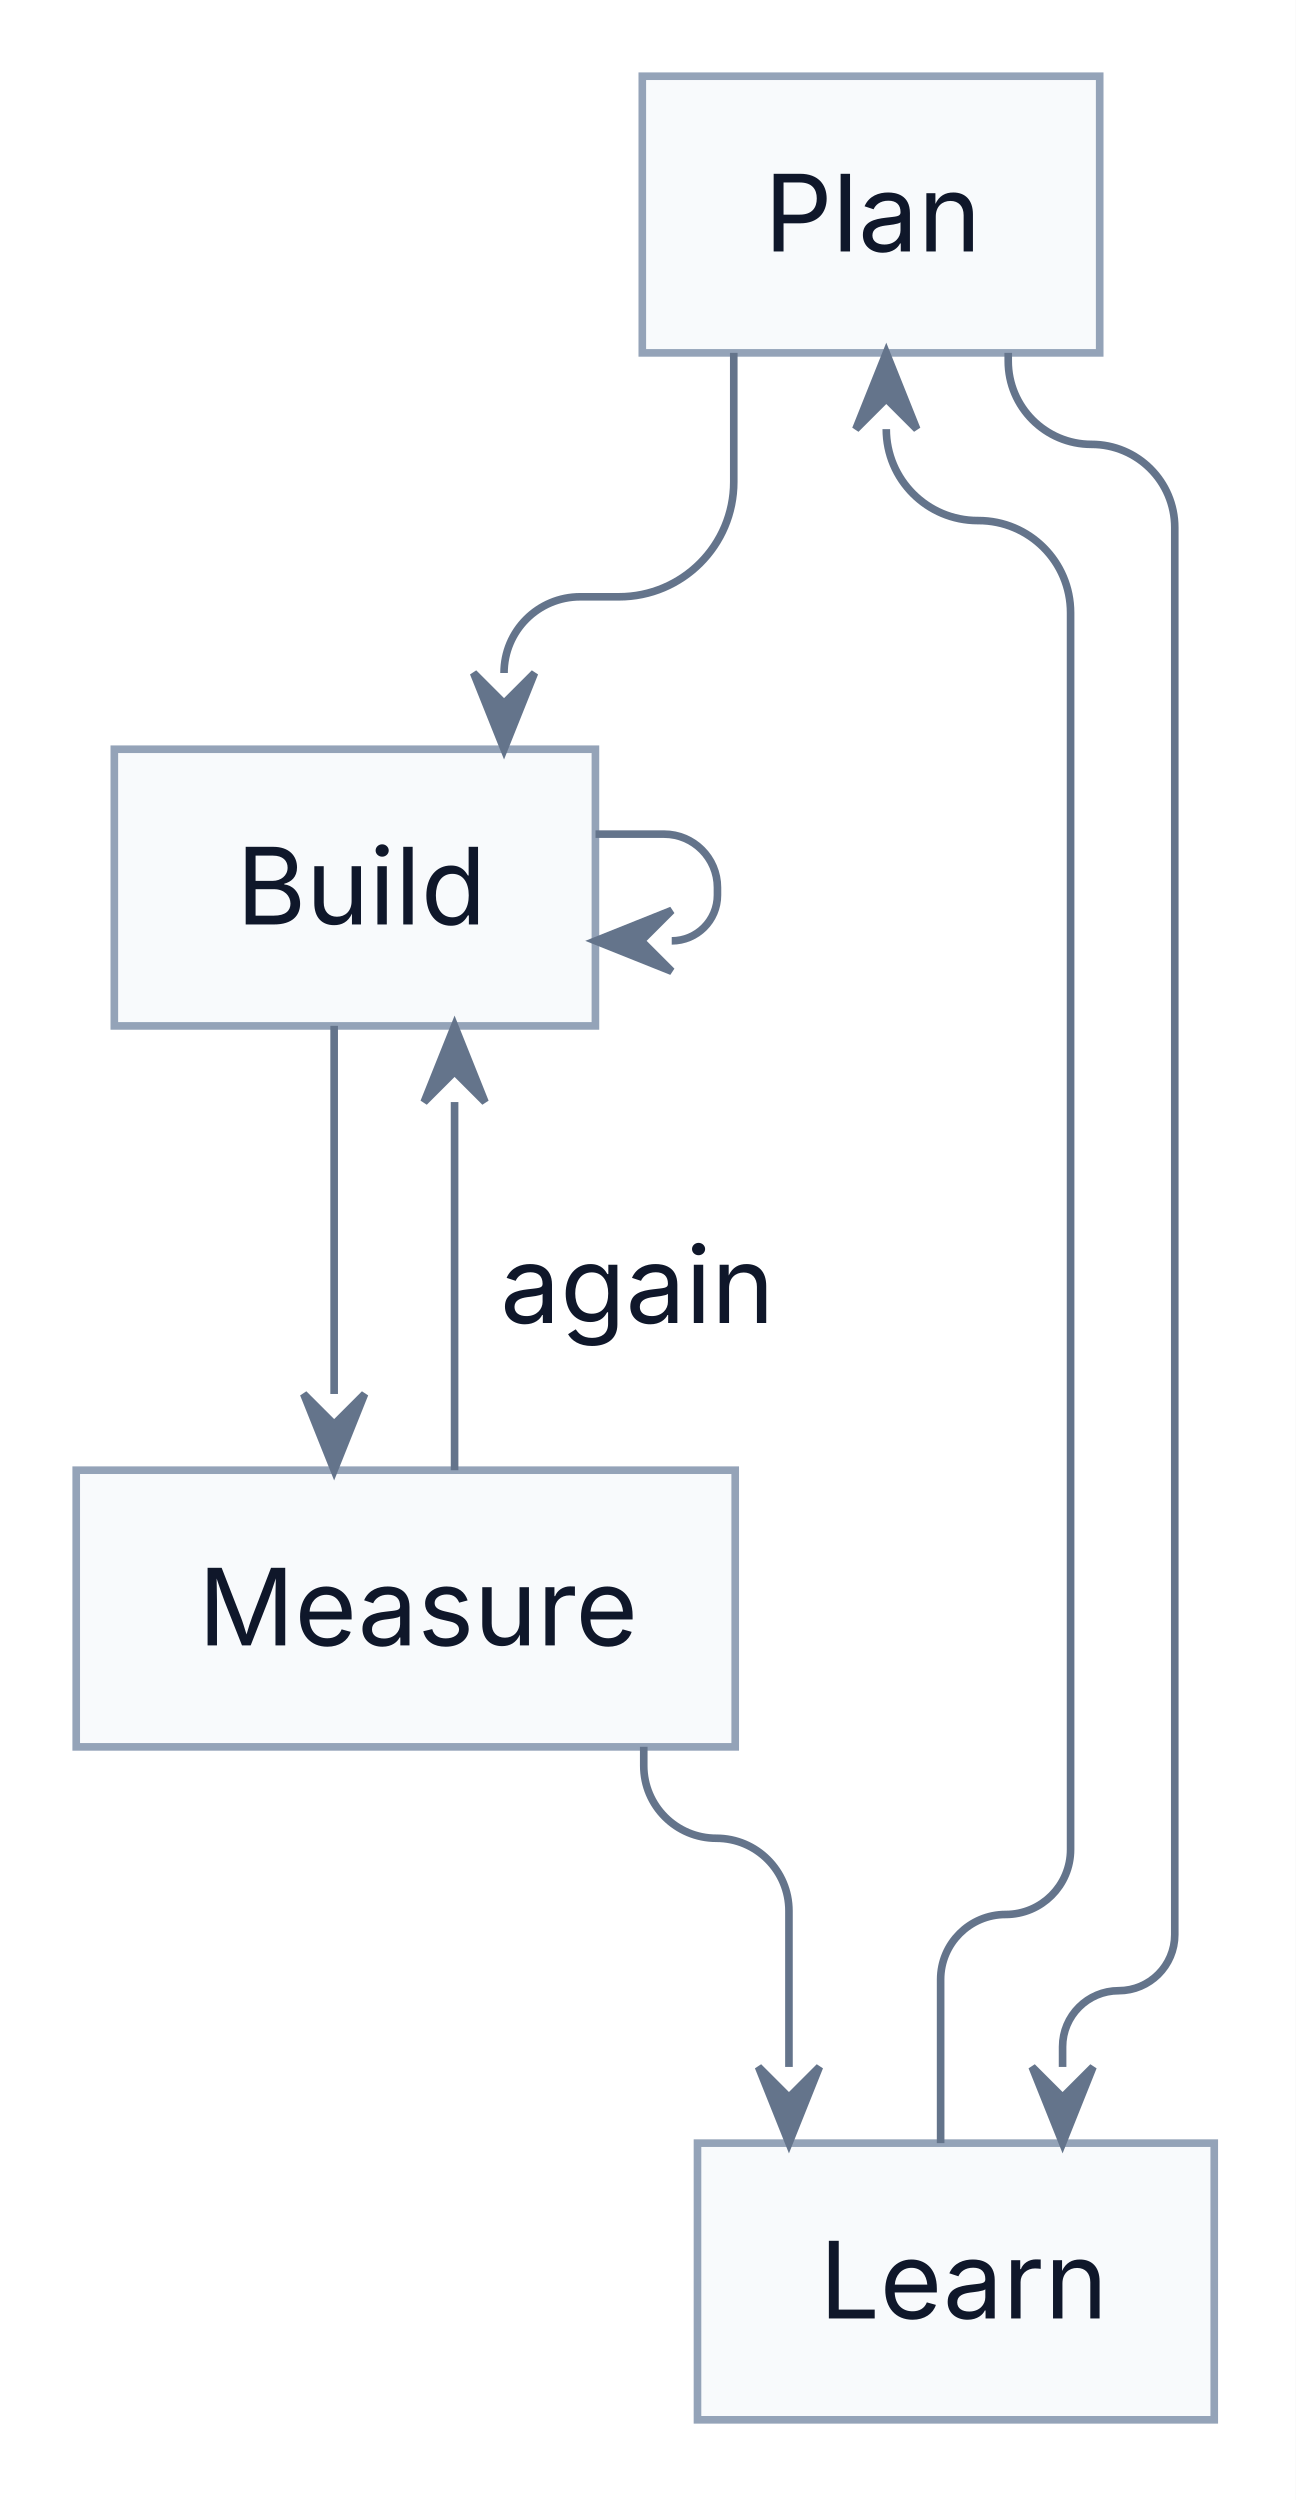
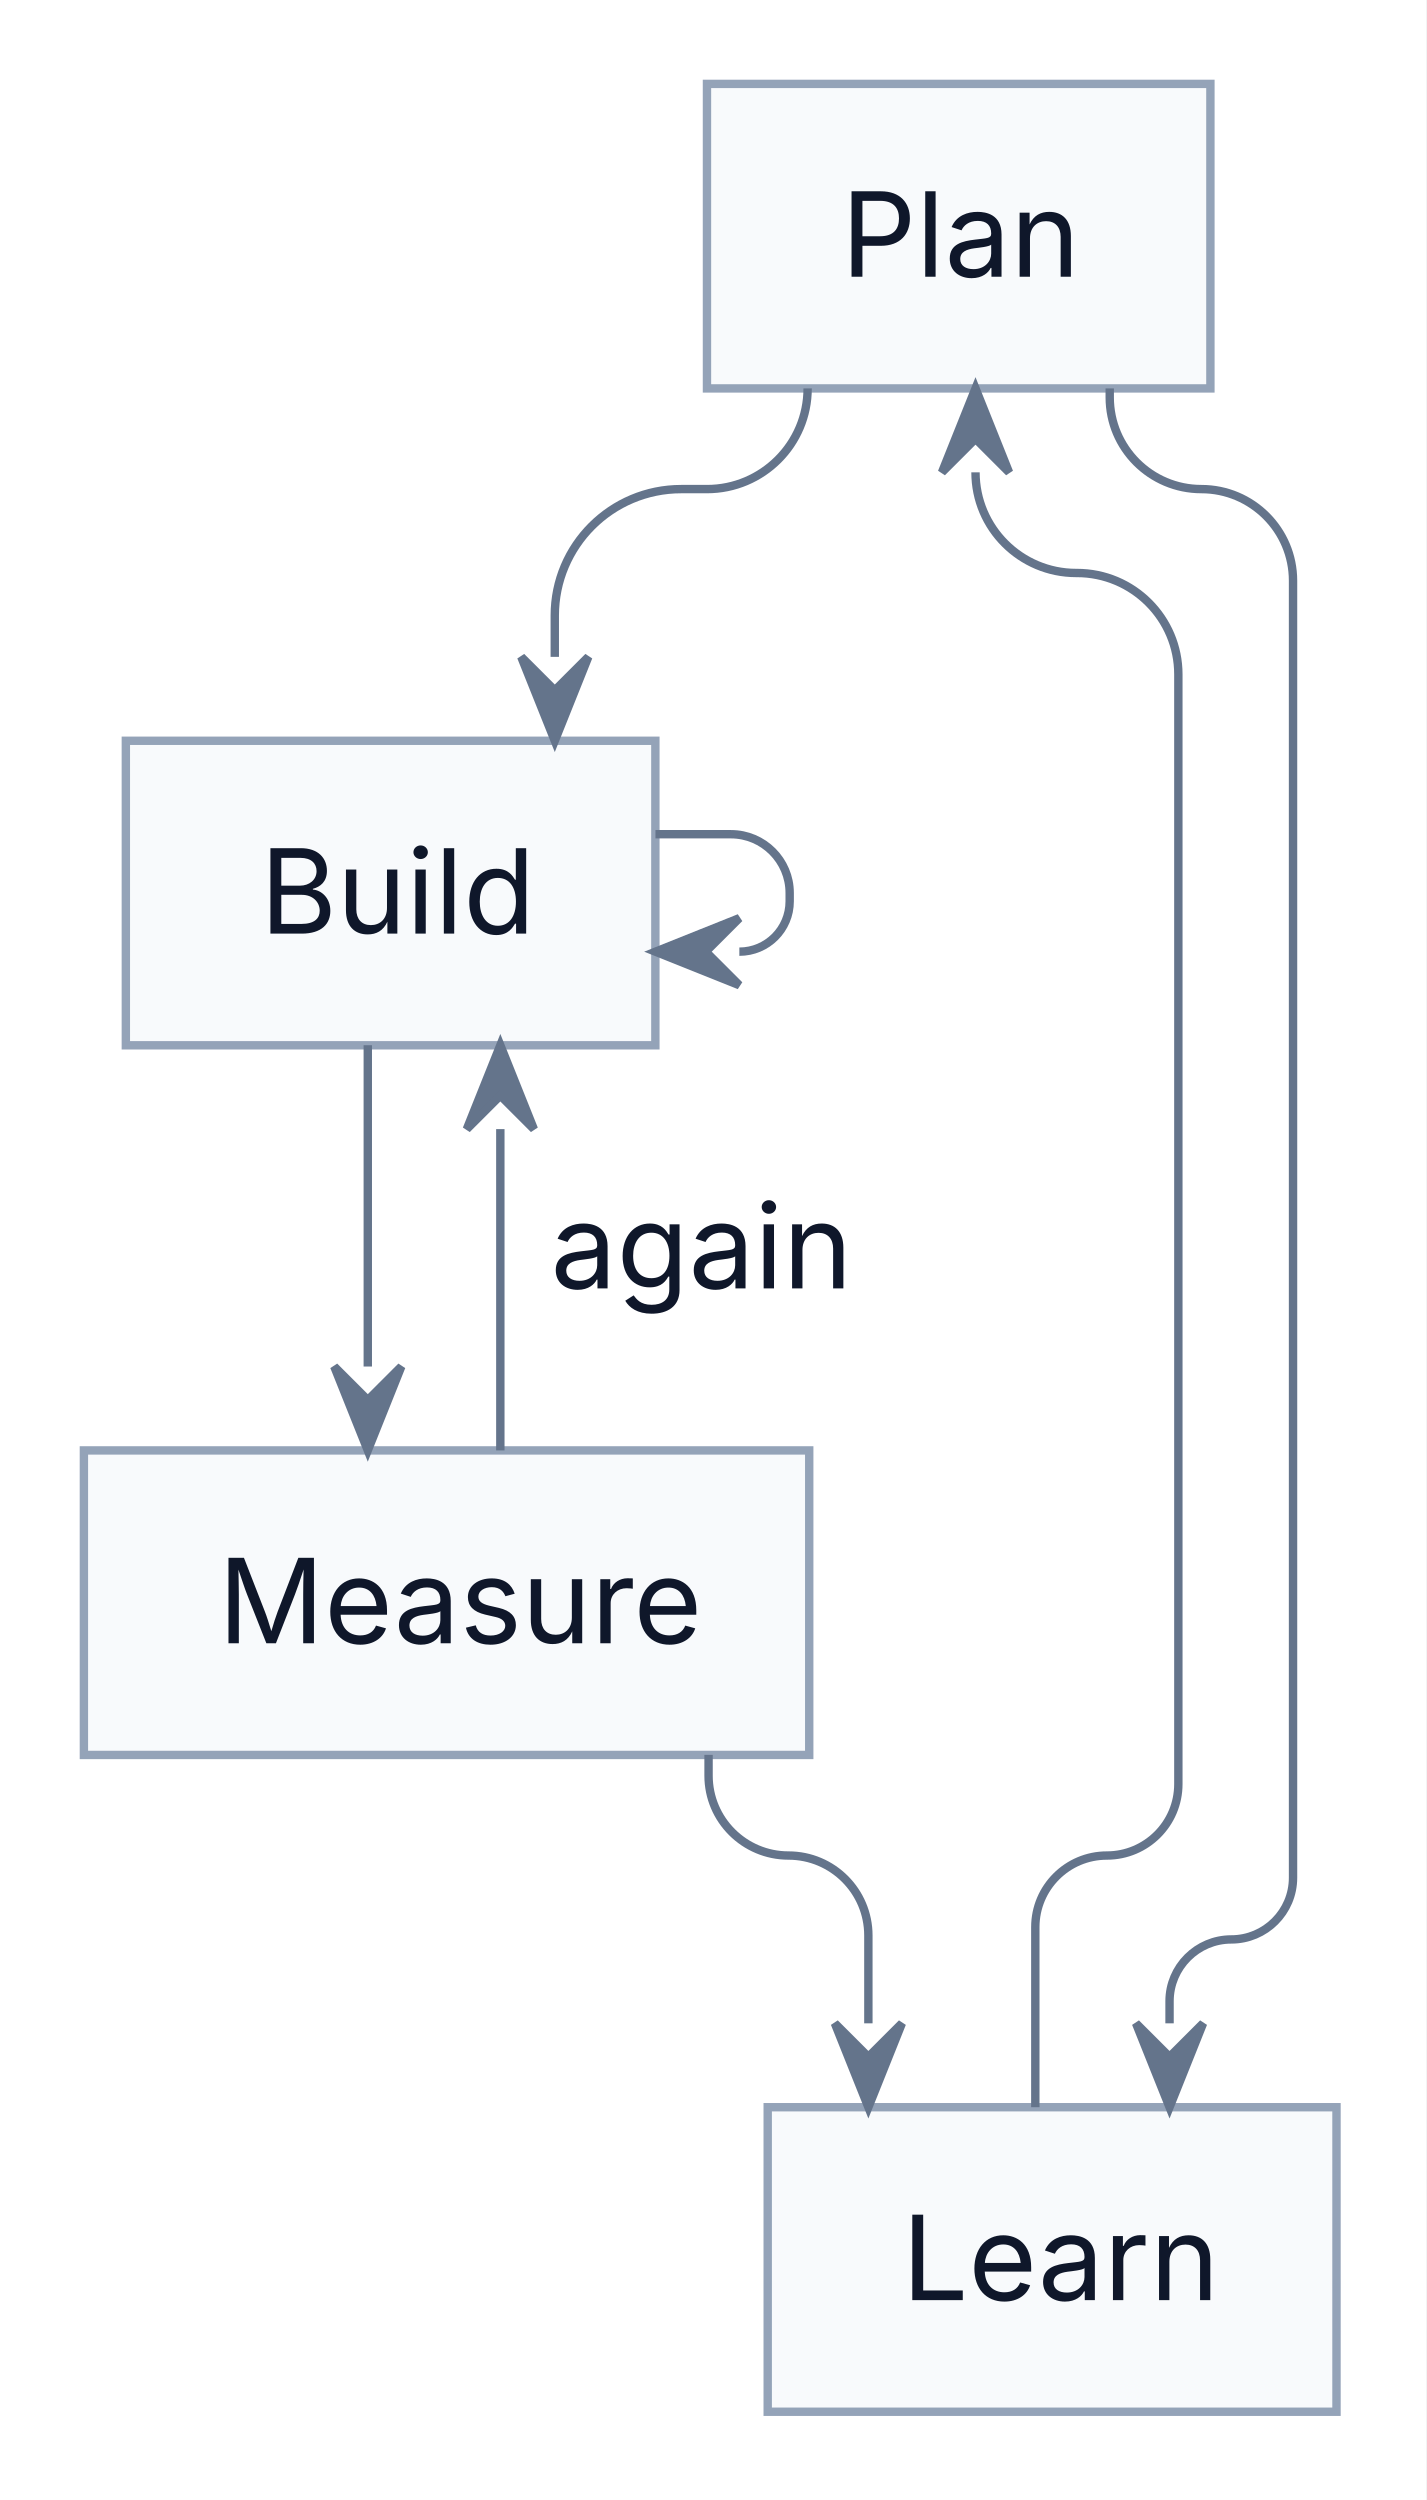
- <svg xmlns="http://www.w3.org/2000/svg" width="170" height="328" viewBox="0 0 170 328">
-   <rect x="0" y="0" width="170" height="328" fill="#FFFFFF" />
+ <svg xmlns="http://www.w3.org/2000/svg" width="170" height="298" viewBox="0 0 170 298">
+   <rect x="0" y="0" width="170" height="298" fill="#FFFFFF" />
  <g transform="translate(10,10)">
    <g>
      <rect x="74.27" y="0" width="60.01" height="36.3" fill="#F8FAFC" stroke="#94A3B8" stroke-width="1" />
-       <rect x="5" y="88.3" width="63.12" height="36.3" fill="#F8FAFC" stroke="#94A3B8" stroke-width="1" />
-       <rect x="0" y="182.89" width="86.46" height="36.3" fill="#F8FAFC" stroke="#94A3B8" stroke-width="1" />
-       <rect x="81.51" y="271.18" width="67.8" height="36.3" fill="#F8FAFC" stroke="#94A3B8" stroke-width="1" />
+       <rect x="5" y="78.3" width="63.12" height="36.3" fill="#F8FAFC" stroke="#94A3B8" stroke-width="1" />
+       <rect x="0" y="162.89" width="86.46" height="36.3" fill="#F8FAFC" stroke="#94A3B8" stroke-width="1" />
+       <rect x="81.51" y="241.18" width="67.8" height="36.3" fill="#F8FAFC" stroke="#94A3B8" stroke-width="1" />
    </g>
    <g id="lines">
-       <path d="M86.27,36.3 L86.27,53.23 C86.27,61.55 79.52,68.3 71.2,68.3 L66.13,68.3 C60.6,68.3 56.13,72.77 56.13,78.3 L56.13,78.3" fill="none" stroke="#64748B" stroke-width="1" />
-       <polyline points="33.84,124.59 33.84,172.89" fill="none" stroke="#64748B" stroke-width="1" />
-       <path d="M74.46,219.18 L74.46,221.66 C74.46,226.92 78.73,231.18 83.99,231.18 L83.99,231.18 C89.25,231.18 93.51,235.45 93.51,240.71 L93.51,261.18" fill="none" stroke="#64748B" stroke-width="1" />
-       <path d="M113.41,271.18 L113.41,249.71 C113.41,245 117.23,241.18 121.94,241.18 L121.94,241.18 C126.64,241.18 130.46,237.37 130.46,232.66 L130.46,70.39 C130.46,63.71 125.05,58.3 118.37,58.3 L118.28,58.3 C111.65,58.3 106.28,52.92 106.28,46.3 L106.28,46.3" fill="none" stroke="#64748B" stroke-width="1" />
-       <path d="M68.13,99.44 L77.13,99.44 C80.99,99.44 84.13,102.58 84.13,106.44 L84.13,107.44 C84.13,110.76 81.44,113.44 78.13,113.44 L78.13,113.44" fill="none" stroke="#64748B" stroke-width="1" />
-       <polyline points="49.64,182.89 49.64,134.59" fill="none" stroke="#64748B" stroke-width="1" />
-       <path d="M122.28,36.3 L122.28,37.37 C122.28,43.41 127.17,48.3 133.2,48.3 L133.2,48.3 C139.24,48.3 144.13,53.19 144.13,59.22 L144.13,243.83 C144.13,247.89 140.83,251.18 136.77,251.18 L136.77,251.18 C132.71,251.18 129.41,254.48 129.41,258.54 L129.41,261.18" fill="none" stroke="#64748B" stroke-width="1" />
-       <polygon points="52.13,78.3 56.13,88.3 60.13,78.3 56.13,82.3" fill="#64748B" stroke="#64748B" stroke-width="1" />
-       <polygon points="29.84,172.89 33.84,182.89 37.84,172.89 33.84,176.89" fill="#64748B" stroke="#64748B" stroke-width="1" />
-       <polygon points="89.51,261.18 93.51,271.18 97.51,261.18 93.51,265.18" fill="#64748B" stroke="#64748B" stroke-width="1" />
+       <path d="M86.27,36.3 L86.27,36.3 C86.27,42.92 80.89,48.3 74.27,48.3 L71.2,48.3 C62.87,48.3 56.13,55.04 56.13,63.37 L56.13,68.3" fill="none" stroke="#64748B" stroke-width="1" />
+       <polyline points="33.84,114.59 33.84,152.89" fill="none" stroke="#64748B" stroke-width="1" />
+       <path d="M74.46,199.18 L74.46,201.66 C74.46,206.92 78.73,211.18 83.99,211.18 L83.99,211.18 C89.25,211.18 93.51,215.45 93.51,220.71 L93.51,231.18" fill="none" stroke="#64748B" stroke-width="1" />
+       <path d="M113.41,241.18 L113.41,219.71 C113.41,215 117.23,211.18 121.94,211.18 L121.94,211.18 C126.64,211.18 130.46,207.37 130.46,202.66 L130.46,70.39 C130.46,63.71 125.05,58.3 118.37,58.3 L118.28,58.3 C111.65,58.3 106.28,52.92 106.28,46.3 L106.28,46.3" fill="none" stroke="#64748B" stroke-width="1" />
+       <path d="M68.13,89.44 L77.13,89.44 C80.99,89.44 84.13,92.58 84.13,96.44 L84.13,97.44 C84.13,100.76 81.44,103.44 78.13,103.44 L78.13,103.44" fill="none" stroke="#64748B" stroke-width="1" />
+       <polyline points="49.64,162.89 49.64,124.59" fill="none" stroke="#64748B" stroke-width="1" />
+       <path d="M122.28,36.3 L122.28,37.37 C122.28,43.41 127.17,48.3 133.2,48.3 L133.2,48.3 C139.24,48.3 144.13,53.19 144.13,59.22 L144.13,213.83 C144.13,217.89 140.83,221.18 136.77,221.18 L136.77,221.18 C132.71,221.18 129.41,224.48 129.41,228.54 L129.41,231.18" fill="none" stroke="#64748B" stroke-width="1" />
+       <polygon points="52.13,68.3 56.13,78.3 60.13,68.3 56.13,72.3" fill="#64748B" stroke="#64748B" stroke-width="1" />
+       <polygon points="29.84,152.89 33.84,162.89 37.84,152.89 33.84,156.89" fill="#64748B" stroke="#64748B" stroke-width="1" />
+       <polygon points="89.51,231.18 93.51,241.18 97.51,231.18 93.51,235.18" fill="#64748B" stroke="#64748B" stroke-width="1" />
      <polygon points="110.28,46.3 106.28,36.3 102.28,46.3 106.28,42.3" fill="#64748B" stroke="#64748B" stroke-width="1" />
-       <polygon points="78.13,109.44 68.13,113.44 78.13,117.44 74.13,113.44" fill="#64748B" stroke="#64748B" stroke-width="1" />
-       <polygon points="53.64,134.59 49.64,124.59 45.64,134.59 49.64,130.59" fill="#64748B" stroke="#64748B" stroke-width="1" />
-       <polygon points="125.41,261.18 129.41,271.18 133.41,261.18 129.41,265.18" fill="#64748B" stroke="#64748B" stroke-width="1" />
+       <polygon points="78.13,99.44 68.13,103.44 78.13,107.44 74.13,103.44" fill="#64748B" stroke="#64748B" stroke-width="1" />
+       <polygon points="53.64,124.59 49.64,114.59 45.64,124.59 49.64,120.59" fill="#64748B" stroke="#64748B" stroke-width="1" />
+       <polygon points="125.41,231.18 129.41,241.18 133.41,231.18 129.41,235.18" fill="#64748B" stroke="#64748B" stroke-width="1" />
    </g>
    <g>
      <text font-family="Inter, ui-sans-serif, system-ui, -apple-system, &quot;Segoe UI&quot;, &quot;DejaVu Sans&quot;, &quot;Liberation Sans&quot;, sans-serif, &quot;Noto Color Emoji&quot;, &quot;Apple Color Emoji&quot;, &quot;Segoe UI Emoji&quot;" xml:space="preserve">
        <tspan x="90.27" y="22.99" font-size="14" fill="#0F172A" textLength="28.01" lengthAdjust="spacing">Plan</tspan>
      </text>
      <text font-family="Inter, ui-sans-serif, system-ui, -apple-system, &quot;Segoe UI&quot;, &quot;DejaVu Sans&quot;, &quot;Liberation Sans&quot;, sans-serif, &quot;Noto Color Emoji&quot;, &quot;Apple Color Emoji&quot;, &quot;Segoe UI Emoji&quot;" xml:space="preserve">
-         <tspan x="21" y="111.29" font-size="14" fill="#0F172A" textLength="31.12" lengthAdjust="spacing">Build</tspan>
+         <tspan x="21" y="101.29" font-size="14" fill="#0F172A" textLength="31.12" lengthAdjust="spacing">Build</tspan>
      </text>
      <text font-family="Inter, ui-sans-serif, system-ui, -apple-system, &quot;Segoe UI&quot;, &quot;DejaVu Sans&quot;, &quot;Liberation Sans&quot;, sans-serif, &quot;Noto Color Emoji&quot;, &quot;Apple Color Emoji&quot;, &quot;Segoe UI Emoji&quot;" xml:space="preserve">
-         <tspan x="16" y="205.88" font-size="14" fill="#0F172A" textLength="54.46" lengthAdjust="spacing">Measure</tspan>
+         <tspan x="16" y="185.88" font-size="14" fill="#0F172A" textLength="54.46" lengthAdjust="spacing">Measure</tspan>
      </text>
      <text font-family="Inter, ui-sans-serif, system-ui, -apple-system, &quot;Segoe UI&quot;, &quot;DejaVu Sans&quot;, &quot;Liberation Sans&quot;, sans-serif, &quot;Noto Color Emoji&quot;, &quot;Apple Color Emoji&quot;, &quot;Segoe UI Emoji&quot;" xml:space="preserve">
-         <tspan x="97.51" y="294.18" font-size="14" fill="#0F172A" textLength="35.8" lengthAdjust="spacing">Learn</tspan>
+         <tspan x="97.51" y="264.18" font-size="14" fill="#0F172A" textLength="35.8" lengthAdjust="spacing">Learn</tspan>
      </text>
-       <rect x="53.64" y="148.59" width="38.24" height="20.3" rx="2" ry="2" fill="#FFFFFF" />
+       <rect x="53.64" y="128.59" width="38.24" height="20.3" rx="2" ry="2" fill="#FFFFFF" />
      <text font-family="Inter, ui-sans-serif, system-ui, -apple-system, &quot;Segoe UI&quot;, &quot;DejaVu Sans&quot;, &quot;Liberation Sans&quot;, sans-serif, &quot;Noto Color Emoji&quot;, &quot;Apple Color Emoji&quot;, &quot;Segoe UI Emoji&quot;" xml:space="preserve">
-         <tspan x="55.64" y="163.58" font-size="14" fill="#0F172A" textLength="34.24" lengthAdjust="spacing">again</tspan>
+         <tspan x="55.64" y="143.58" font-size="14" fill="#0F172A" textLength="34.24" lengthAdjust="spacing">again</tspan>
      </text>
    </g>
  </g>
</svg>
